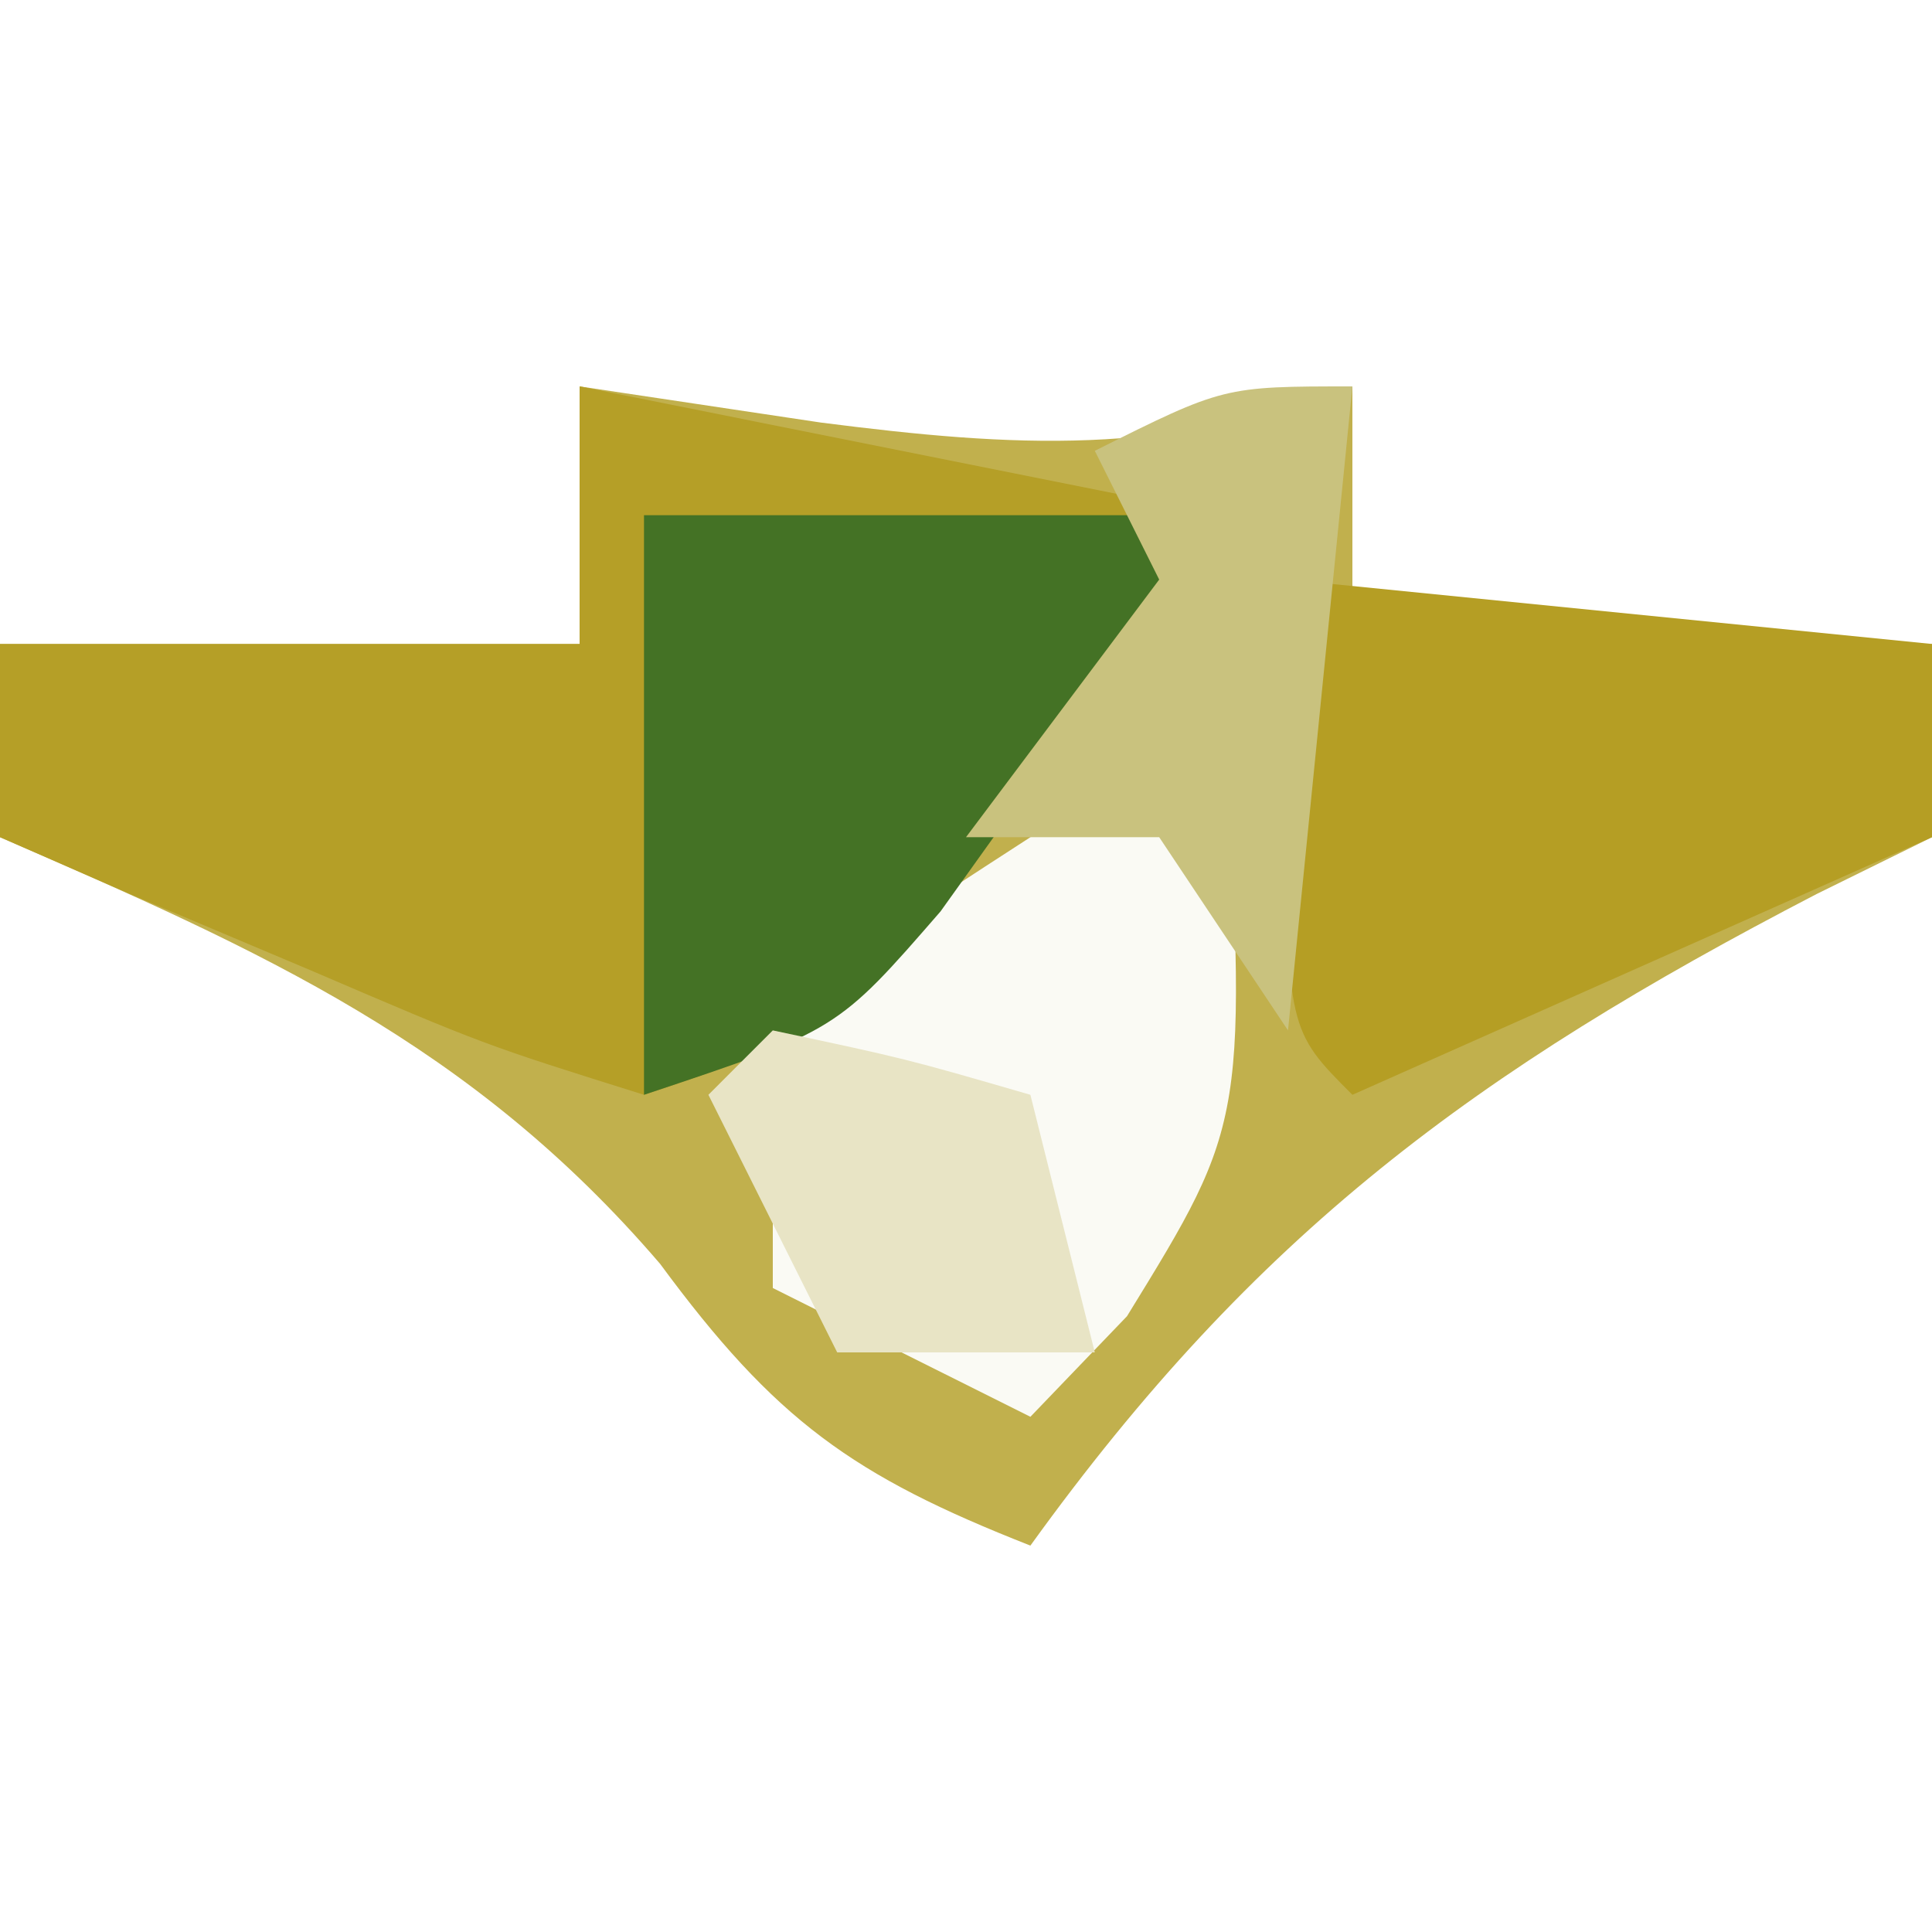
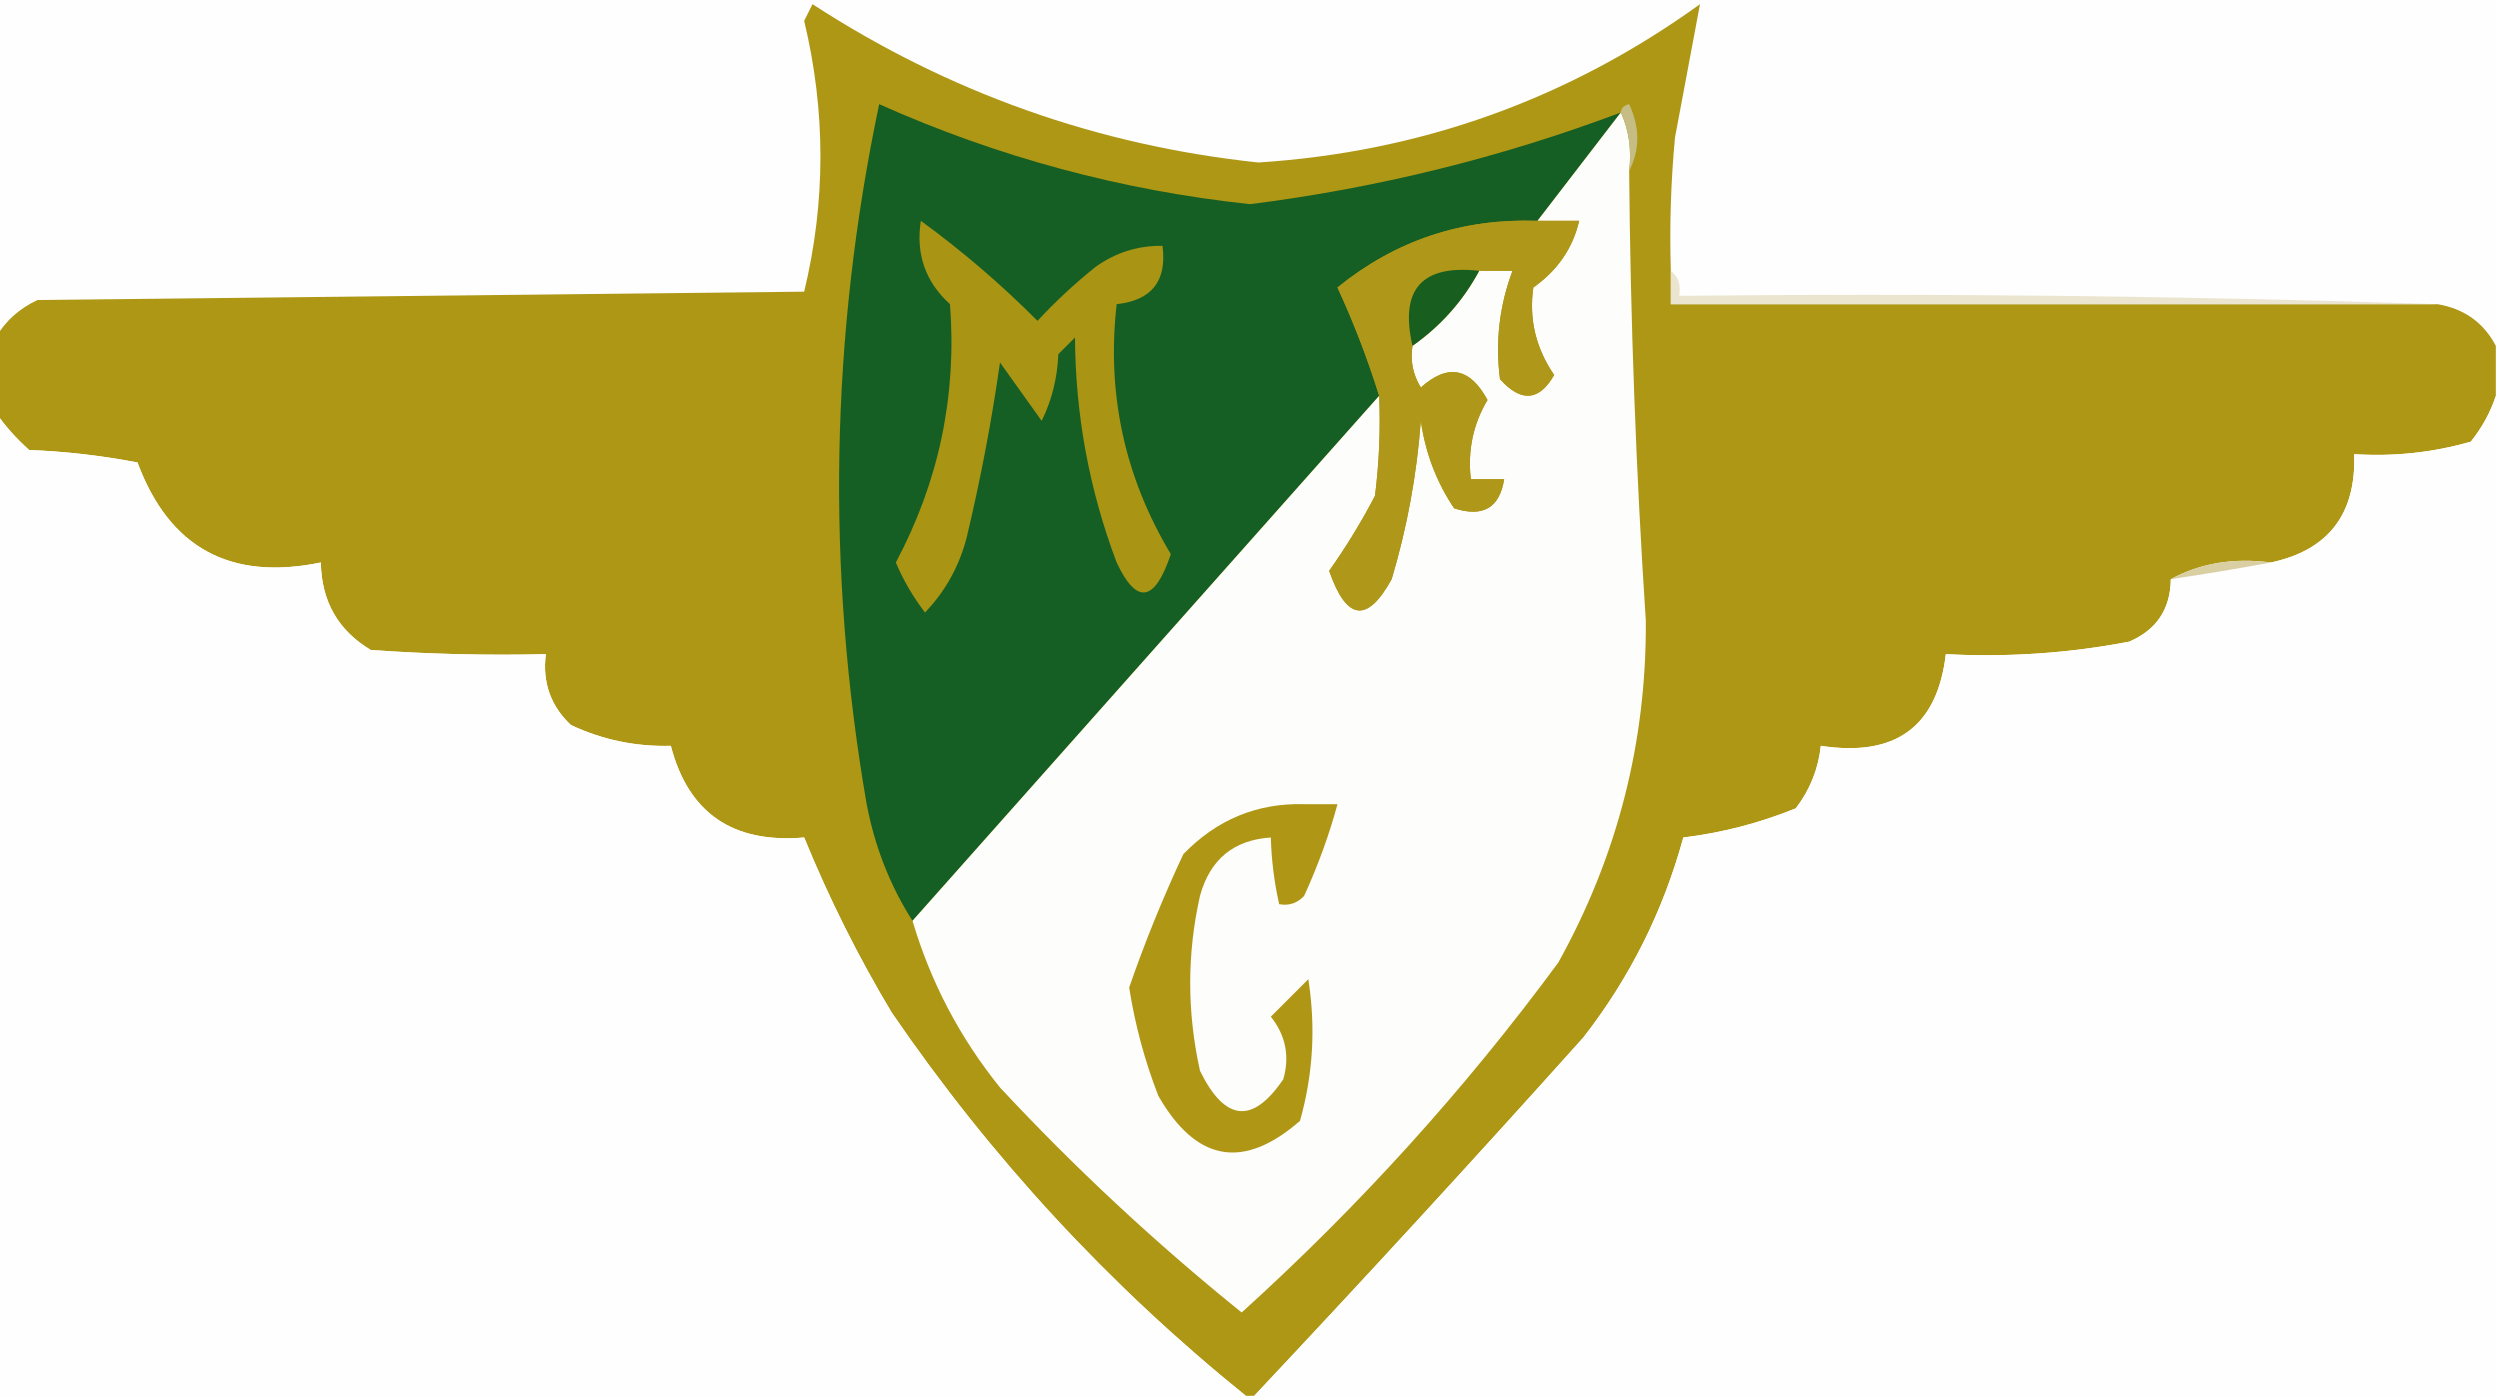
- <svg xmlns="http://www.w3.org/2000/svg" version="1.1" width="30" height="30">
-   <path d="M0 0 C1.856 0.278 1.856 0.278 3.75 0.562 C6.763 0.947 9.1 1.087 12 0 C12 1.32 12 2.64 12 4 C14.97 4 17.94 4 21 4 C21 4.99 21 5.98 21 7 C20.408 7.291 19.817 7.583 19.207 7.883 C13.908 10.632 10.494 13.153 7 18 C4.238 16.915 3.038 16.052 1.25 13.625 C-1.679 10.208 -4.927 8.77 -9 7 C-9 6.01 -9 5.02 -9 4 C-6.03 4 -3.06 4 0 4 C0 2.68 0 1.36 0 0 Z " fill="#C1B04D" transform="translate(9,6)" />
-   <path d="M0 0 C3.3 0.66 6.6 1.32 10 2 C4.375 9.875 4.375 9.875 1 11 C-1.48 10.223 -1.48 10.223 -4.188 9.062 C-5.089 8.682 -5.99 8.302 -6.918 7.91 C-7.949 7.46 -7.949 7.46 -9 7 C-9 6.01 -9 5.02 -9 4 C-6.03 4 -3.06 4 0 4 C0 2.68 0 1.36 0 0 Z " fill="#B59F27" transform="translate(9,6)" />
-   <path d="M0 0 C0.33 0 0.66 0 1 0 C1.369 6.4 1.369 6.4 -0.5 9.438 C-0.995 9.953 -1.49 10.469 -2 11 C-3.32 10.34 -4.64 9.68 -6 9 C-6 7.68 -6 6.36 -6 5 C-4.125 3.375 -4.125 3.375 -2 2 C-1.34 1.34 -0.68 0.68 0 0 Z " fill="#FAFAF4" transform="translate(18,11)" />
-   <path d="M0 0 C3.3 0.33 6.6 0.66 10 1 C10 1.99 10 2.98 10 4 C7.03 5.32 4.06 6.64 1 8 C0 7 0 7 -0.062 3.438 C-0.042 2.303 -0.021 1.169 0 0 Z " fill="#B59E24" transform="translate(20,9)" />
-   <path d="M0 0 C2.97 0 5.94 0 9 0 C8.072 1.319 7.132 2.63 6.188 3.938 C5.404 5.034 5.404 5.034 4.605 6.152 C3 8 3 8 0 9 C0 6.03 0 3.06 0 0 Z " fill="#447225" transform="translate(10,8)" />
-   <path d="M0 0 C-0.33 3.3 -0.66 6.6 -1 10 C-1.66 9.01 -2.32 8.02 -3 7 C-3.99 7 -4.98 7 -6 7 C-5.01 5.68 -4.02 4.36 -3 3 C-3.33 2.34 -3.66 1.68 -4 1 C-2 0 -2 0 0 0 Z " fill="#C9C27E" transform="translate(21,6)" />
-   <path d="M0 0 C2.062 0.438 2.062 0.438 4 1 C4.33 2.32 4.66 3.64 5 5 C3.68 5 2.36 5 1 5 C0.34 3.68 -0.32 2.36 -1 1 C-0.67 0.67 -0.34 0.34 0 0 Z " fill="#E8E4C5" transform="translate(12,16)" />
+ <svg xmlns="http://www.w3.org/2000/svg" version="1.1" width="300px" height="168px" style="shape-rendering:geometricPrecision; text-rendering:geometricPrecision; image-rendering:optimizeQuality; fill-rule:evenodd; clip-rule:evenodd">
+   <g>
+     <path style="opacity:1" fill="#fefefe" d="M -0.5,-0.5 C 99.5,-0.5 199.5,-0.5 299.5,-0.5C 299.5,13.5 299.5,27.5 299.5,41.5C 298.033,38.71 295.7,37.044 292.5,36.5C 262.338,35.502 232.005,35.169 201.5,35.5C 201.737,34.209 201.404,33.209 200.5,32.5C 200.334,27.156 200.501,21.823 201,16.5C 202.028,11.078 203.028,5.745 204,0.5C 188.176,11.909 170.51,18.242 151,19.5C 131.674,17.447 113.841,11.113 97.5,0.5C 97.167,1.167 96.833,1.833 96.5,2.5C 99.104,13.369 99.104,24.203 96.5,35C 65.833,35.333 35.167,35.667 4.5,36C 2.313,37.025 0.646,38.525 -0.5,40.5C -0.5,26.833 -0.5,13.167 -0.5,-0.5 Z" />
+   </g>
+   <g>
+     <path style="opacity:1" fill="#ae9714" d="M 200.5,32.5 C 200.5,33.833 200.5,35.167 200.5,36.5C 231.167,36.5 261.833,36.5 292.5,36.5C 295.7,37.044 298.033,38.71 299.5,41.5C 299.5,43.5 299.5,45.5 299.5,47.5C 298.869,49.448 297.869,51.281 296.5,53C 291.934,54.309 287.267,54.809 282.5,54.5C 282.752,61.687 279.418,66.021 272.5,67.5C 268.029,66.911 264.029,67.577 260.5,69.5C 260.456,73.09 258.789,75.59 255.5,77C 248.254,78.391 240.921,78.891 233.5,78.5C 232.477,87.207 227.477,90.873 218.5,89.5C 218.202,92.265 217.202,94.765 215.5,97C 211.129,98.772 206.629,99.939 202,100.5C 199.582,109.337 195.582,117.337 190,124.5C 176.996,139.003 163.829,153.337 150.5,167.5C 150.167,167.5 149.833,167.5 149.5,167.5C 133.077,154.244 118.91,138.911 107,121.5C 102.973,114.779 99.473,107.779 96.5,100.5C 87.931,101.236 82.598,97.569 80.5,89.5C 76.298,89.616 72.298,88.783 68.5,87C 66.07,84.695 65.07,81.862 65.5,78.5C 58.492,78.666 51.492,78.5 44.5,78C 40.579,75.665 38.579,72.165 38.5,67.5C 27.634,69.737 20.3,65.737 16.5,55.5C 12.204,54.672 7.871,54.172 3.5,54C 1.93,52.603 0.596,51.103 -0.5,49.5C -0.5,46.5 -0.5,43.5 -0.5,40.5C 0.646,38.525 2.313,37.025 4.5,36C 35.167,35.667 65.833,35.333 96.5,35C 99.104,24.203 99.104,13.369 96.5,2.5C 96.833,1.833 97.167,1.167 97.5,0.5C 113.841,11.113 131.674,17.447 151,19.5C 170.51,18.242 188.176,11.909 204,0.5C 203.028,5.745 202.028,11.078 201,16.5C 200.501,21.823 200.334,27.156 200.5,32.5 Z" />
+   </g>
+   <g>
+     <path style="opacity:1" fill="#165f24" d="M 194.5,13.5 C 191.143,17.852 187.809,22.185 184.5,26.5C 175.463,26.179 167.463,28.846 160.5,34.5C 162.457,38.744 164.124,43.077 165.5,47.5C 146.833,68.5 128.167,89.5 109.5,110.5C 106.809,106.278 104.976,101.612 104,96.5C 99.135,68.406 99.635,40.406 105.5,12.5C 119.705,18.846 134.538,22.846 150,24.5C 165.27,22.576 180.103,18.91 194.5,13.5 Z" />
+   </g>
+   <g>
+     <path style="opacity:1" fill="#fdfdfb" d="M 194.5,13.5 C 195.468,15.607 195.802,17.941 195.5,20.5C 195.649,38.517 196.316,56.517 197.5,74.5C 197.586,89.078 194.086,102.744 187,115.5C 175.812,130.695 163.146,144.695 149,157.5C 138.679,149.178 129.012,140.178 120,130.5C 115.18,124.526 111.68,117.859 109.5,110.5C 128.167,89.5 146.833,68.5 165.5,47.5C 165.666,51.514 165.499,55.514 165,59.5C 163.365,62.632 161.532,65.632 159.5,68.5C 161.575,74.49 164.075,74.823 167,69.5C 168.85,63.313 170.016,56.98 170.5,50.5C 171.049,54.351 172.382,57.851 174.5,61C 177.955,62.111 179.955,60.944 180.5,57.5C 179.167,57.5 177.833,57.5 176.5,57.5C 176.107,54.07 176.773,50.904 178.5,48C 176.4,44.105 173.734,43.605 170.5,46.5C 169.548,44.955 169.215,43.288 169.5,41.5C 172.903,39.1 175.57,36.1 177.5,32.5C 178.833,32.5 180.167,32.5 181.5,32.5C 179.922,36.711 179.422,41.044 180,45.5C 182.536,48.313 184.703,48.146 186.5,45C 184.295,41.778 183.461,38.278 184,34.5C 186.903,32.454 188.736,29.787 189.5,26.5C 187.833,26.5 186.167,26.5 184.5,26.5C 187.809,22.185 191.143,17.852 194.5,13.5 Z" />
+   </g>
+   <g>
+     <path style="opacity:1" fill="#c6bd85" d="M 194.5,13.5 C 194.56,12.957 194.893,12.624 195.5,12.5C 196.8,15.309 196.8,17.976 195.5,20.5C 195.802,17.941 195.468,15.607 194.5,13.5 Z" />
+   </g>
+   <g>
+     <path style="opacity:1" fill="#af9719" d="M 184.5,26.5 C 186.167,26.5 187.833,26.5 189.5,26.5C 188.736,29.787 186.903,32.454 184,34.5C 183.461,38.278 184.295,41.778 186.5,45C 184.703,48.146 182.536,48.313 180,45.5C 179.422,41.044 179.922,36.711 181.5,32.5C 180.167,32.5 178.833,32.5 177.5,32.5C 170.612,31.722 167.945,34.722 169.5,41.5C 169.215,43.288 169.548,44.955 170.5,46.5C 173.734,43.605 176.4,44.105 178.5,48C 176.773,50.904 176.107,54.07 176.5,57.5C 177.833,57.5 179.167,57.5 180.5,57.5C 179.955,60.944 177.955,62.111 174.5,61C 172.382,57.851 171.049,54.351 170.5,50.5C 170.016,56.98 168.85,63.313 167,69.5C 164.075,74.823 161.575,74.49 159.5,68.5C 161.532,65.632 163.365,62.632 165,59.5C 165.499,55.514 165.666,51.514 165.5,47.5C 164.124,43.077 162.457,38.744 160.5,34.5C 167.463,28.846 175.463,26.179 184.5,26.5 Z" />
+   </g>
+   <g>
+     <path style="opacity:1" fill="#a99414" d="M 110.5,26.5 C 115.422,30.08 120.089,34.08 124.5,38.5C 126.657,36.178 128.99,34.011 131.5,32C 133.909,30.293 136.575,29.46 139.5,29.5C 140.051,33.706 138.217,36.04 134,36.5C 132.78,47.234 134.947,57.234 140.5,66.5C 138.567,72.273 136.4,72.606 134,67.5C 130.718,58.81 129.051,49.81 129,40.5C 128.333,41.167 127.667,41.833 127,42.5C 126.882,45.371 126.216,48.038 125,50.5C 123.333,48.167 121.667,45.833 120,43.5C 118.994,50.55 117.661,57.55 116,64.5C 115.108,67.952 113.442,70.952 111,73.5C 109.565,71.626 108.398,69.626 107.5,67.5C 112.672,57.791 114.839,47.458 114,36.5C 111.049,33.828 109.883,30.495 110.5,26.5 Z" />
+   </g>
+   <g>
+     <path style="opacity:1" fill="#175e1f" d="M 177.5,32.5 C 175.57,36.1 172.903,39.1 169.5,41.5C 167.945,34.722 170.612,31.722 177.5,32.5 Z" />
+   </g>
+   <g>
+     <path style="opacity:1" fill="#ebe5cf" d="M 200.5,32.5 C 201.404,33.209 201.737,34.209 201.5,35.5C 232.005,35.169 262.338,35.502 292.5,36.5C 261.833,36.5 231.167,36.5 200.5,36.5C 200.5,35.167 200.5,33.833 200.5,32.5 Z" />
+   </g>
+   <g>
+     <path style="opacity:1" fill="#fefefe" d="M -0.5,49.5 C 0.596,51.103 1.93,52.603 3.5,54C 7.871,54.172 12.204,54.672 16.5,55.5C 20.3,65.737 27.634,69.737 38.5,67.5C 38.579,72.165 40.579,75.665 44.5,78C 51.492,78.5 58.492,78.666 65.5,78.5C 65.07,81.862 66.07,84.695 68.5,87C 72.298,88.783 76.298,89.616 80.5,89.5C 82.598,97.569 87.931,101.236 96.5,100.5C 99.473,107.779 102.973,114.779 107,121.5C 118.91,138.911 133.077,154.244 149.5,167.5C 99.5,167.5 49.5,167.5 -0.5,167.5C -0.5,128.167 -0.5,88.833 -0.5,49.5 Z" />
+   </g>
+   <g>
+     <path style="opacity:1" fill="#fefefe" d="M 299.5,47.5 C 299.5,87.5 299.5,127.5 299.5,167.5C 249.833,167.5 200.167,167.5 150.5,167.5C 163.829,153.337 176.996,139.003 190,124.5C 195.582,117.337 199.582,109.337 202,100.5C 206.629,99.939 211.129,98.772 215.5,97C 217.202,94.765 218.202,92.265 218.5,89.5C 227.477,90.873 232.477,87.207 233.5,78.5C 240.921,78.891 248.254,78.391 255.5,77C 258.789,75.59 260.456,73.09 260.5,69.5C 264.605,68.891 268.605,68.225 272.5,67.5C 279.418,66.021 282.752,61.687 282.5,54.5C 287.267,54.809 291.934,54.309 296.5,53C 297.869,51.281 298.869,49.448 299.5,47.5 Z" />
+   </g>
+   <g>
+     <path style="opacity:1" fill="#d9cfa2" d="M 272.5,67.5 C 268.605,68.225 264.605,68.891 260.5,69.5C 264.029,67.577 268.029,66.911 272.5,67.5 Z" />
+   </g>
+   <g>
+     <path style="opacity:1" fill="#af9615" d="M 156.5,96.5 C 157.833,96.5 159.167,96.5 160.5,96.5C 159.495,100.198 158.162,103.865 156.5,107.5C 155.675,108.386 154.675,108.719 153.5,108.5C 152.908,105.873 152.575,103.206 152.5,100.5C 148.039,100.79 145.205,103.123 144,107.5C 142.434,114.452 142.434,121.452 144,128.5C 146.992,134.596 150.325,134.93 154,129.5C 154.782,126.743 154.282,124.243 152.5,122C 154,120.5 155.5,119 157,117.5C 157.903,123.281 157.57,128.947 156,134.5C 149.211,140.424 143.544,139.424 139,131.5C 137.365,127.291 136.198,122.958 135.5,118.5C 137.378,113.074 139.545,107.74 142,102.5C 146.014,98.349 150.848,96.349 156.5,96.5 Z" />
+   </g>
</svg>
